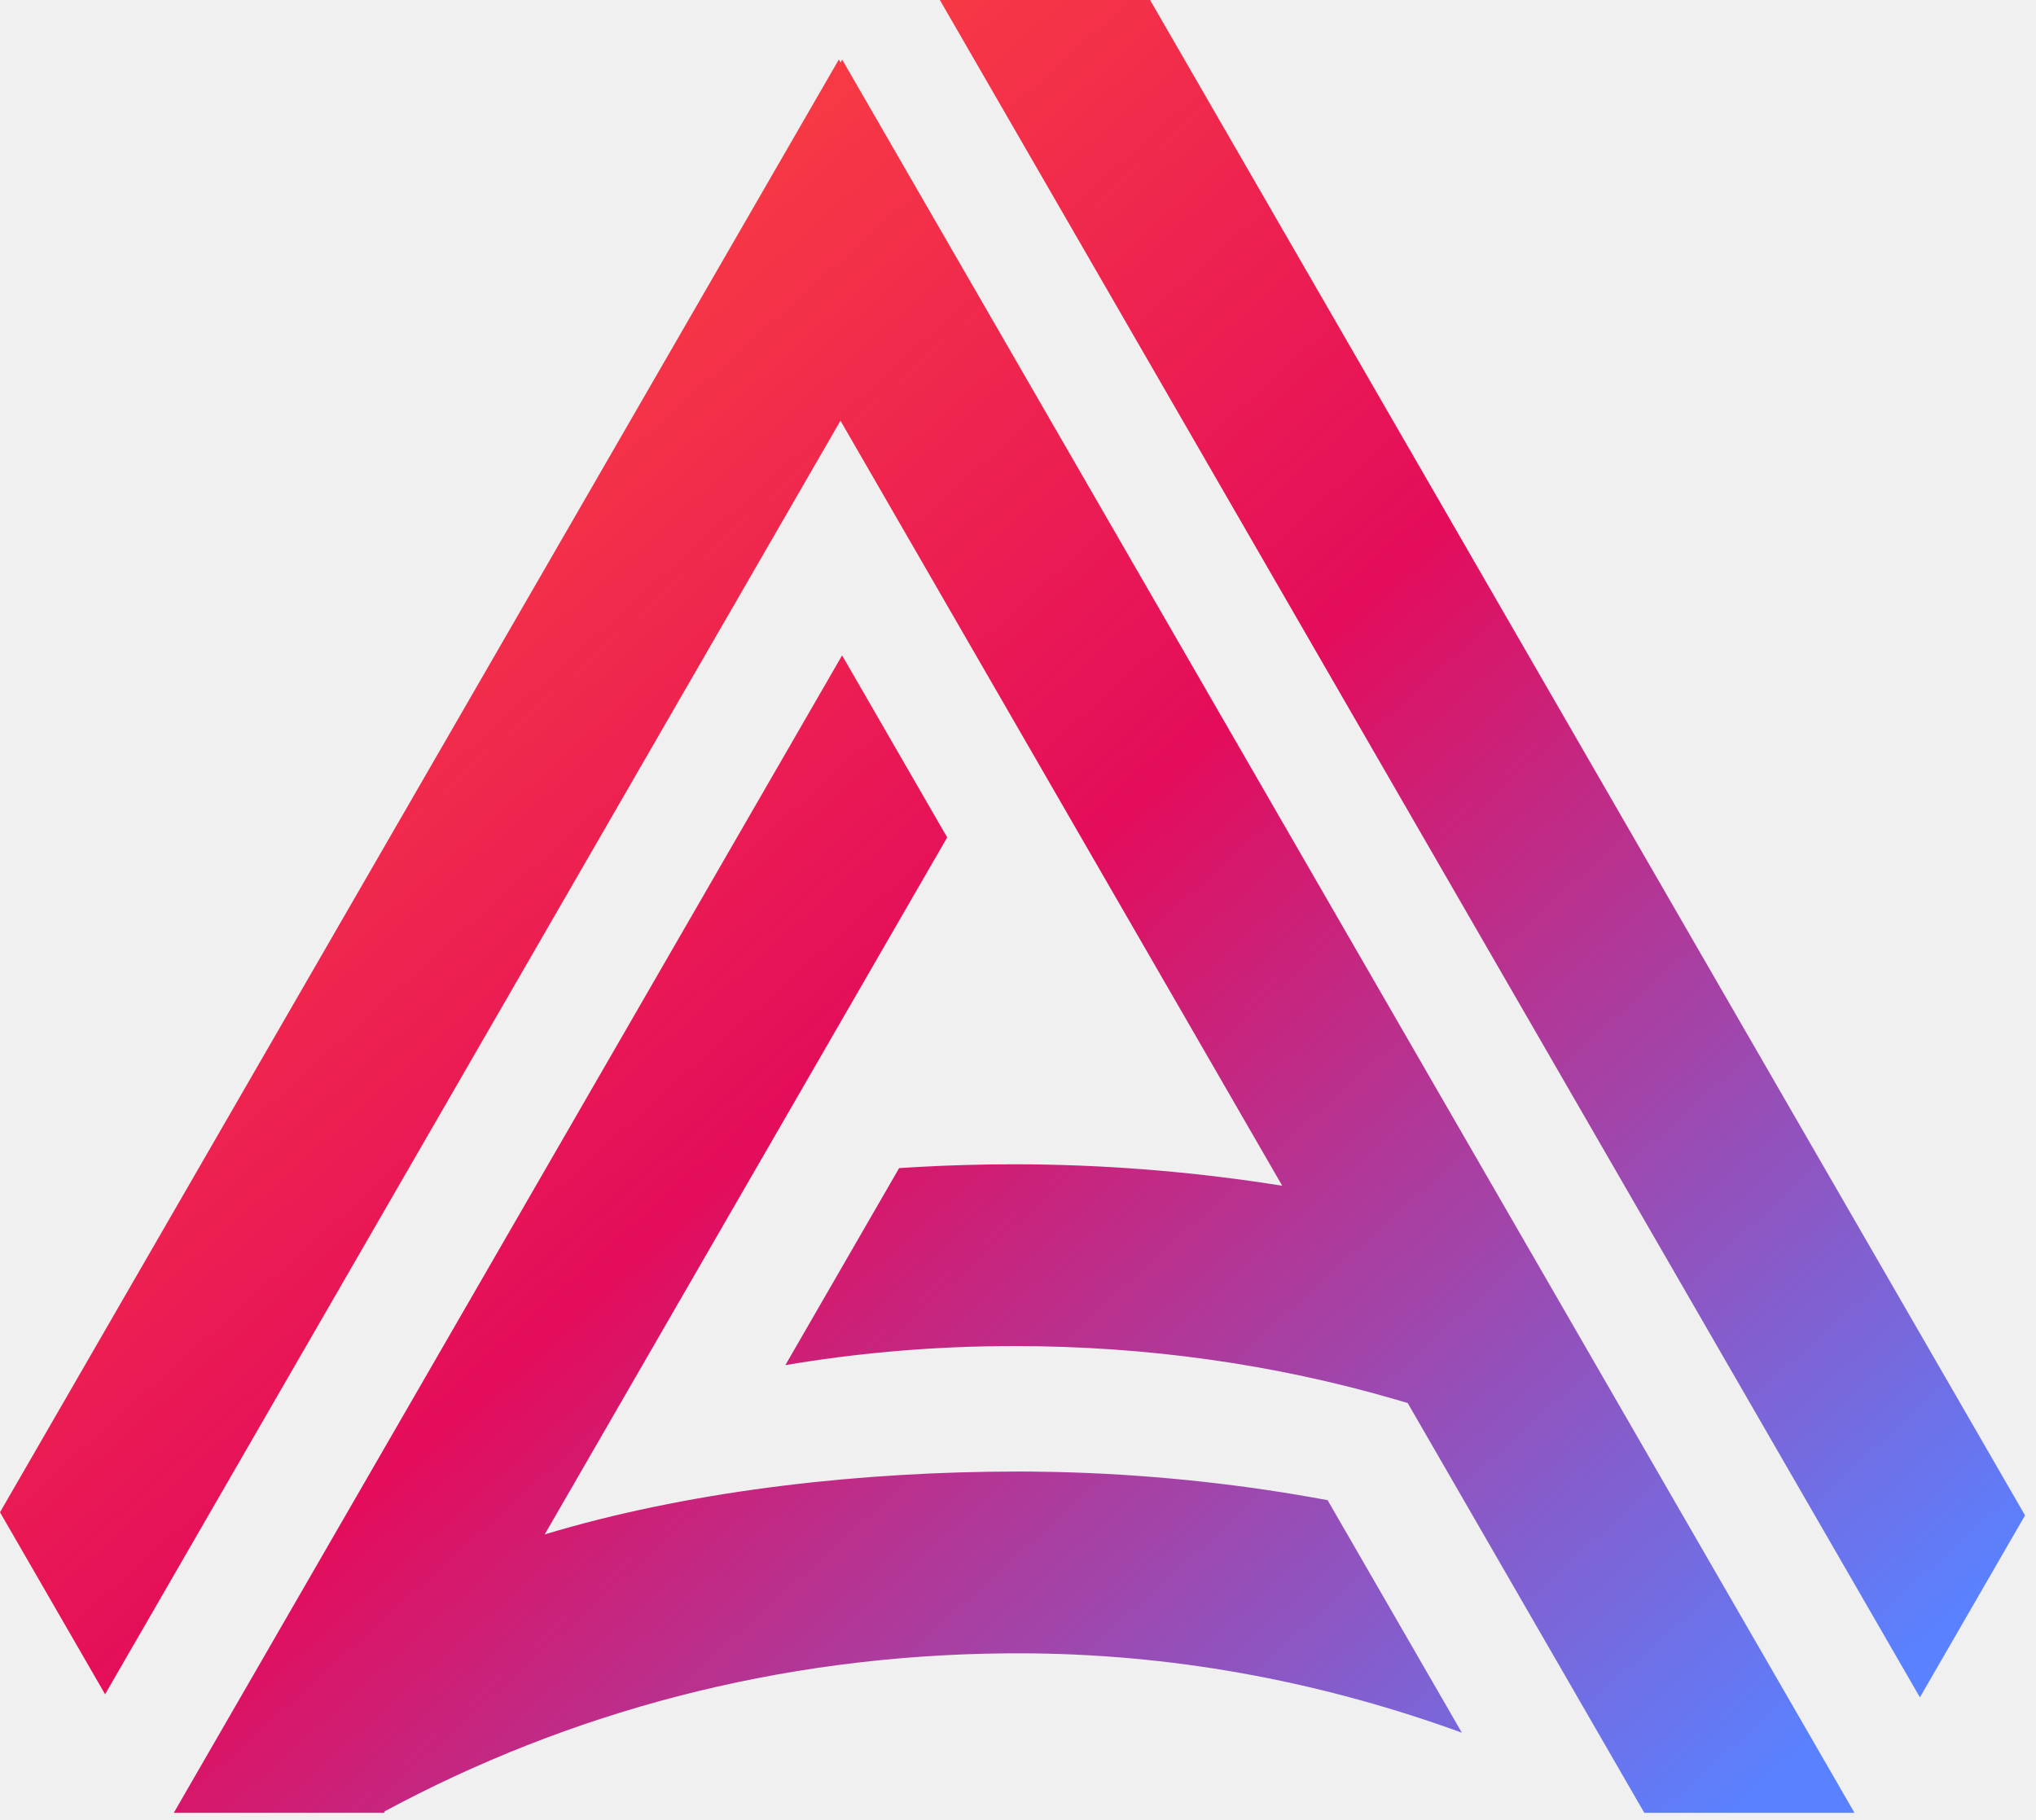
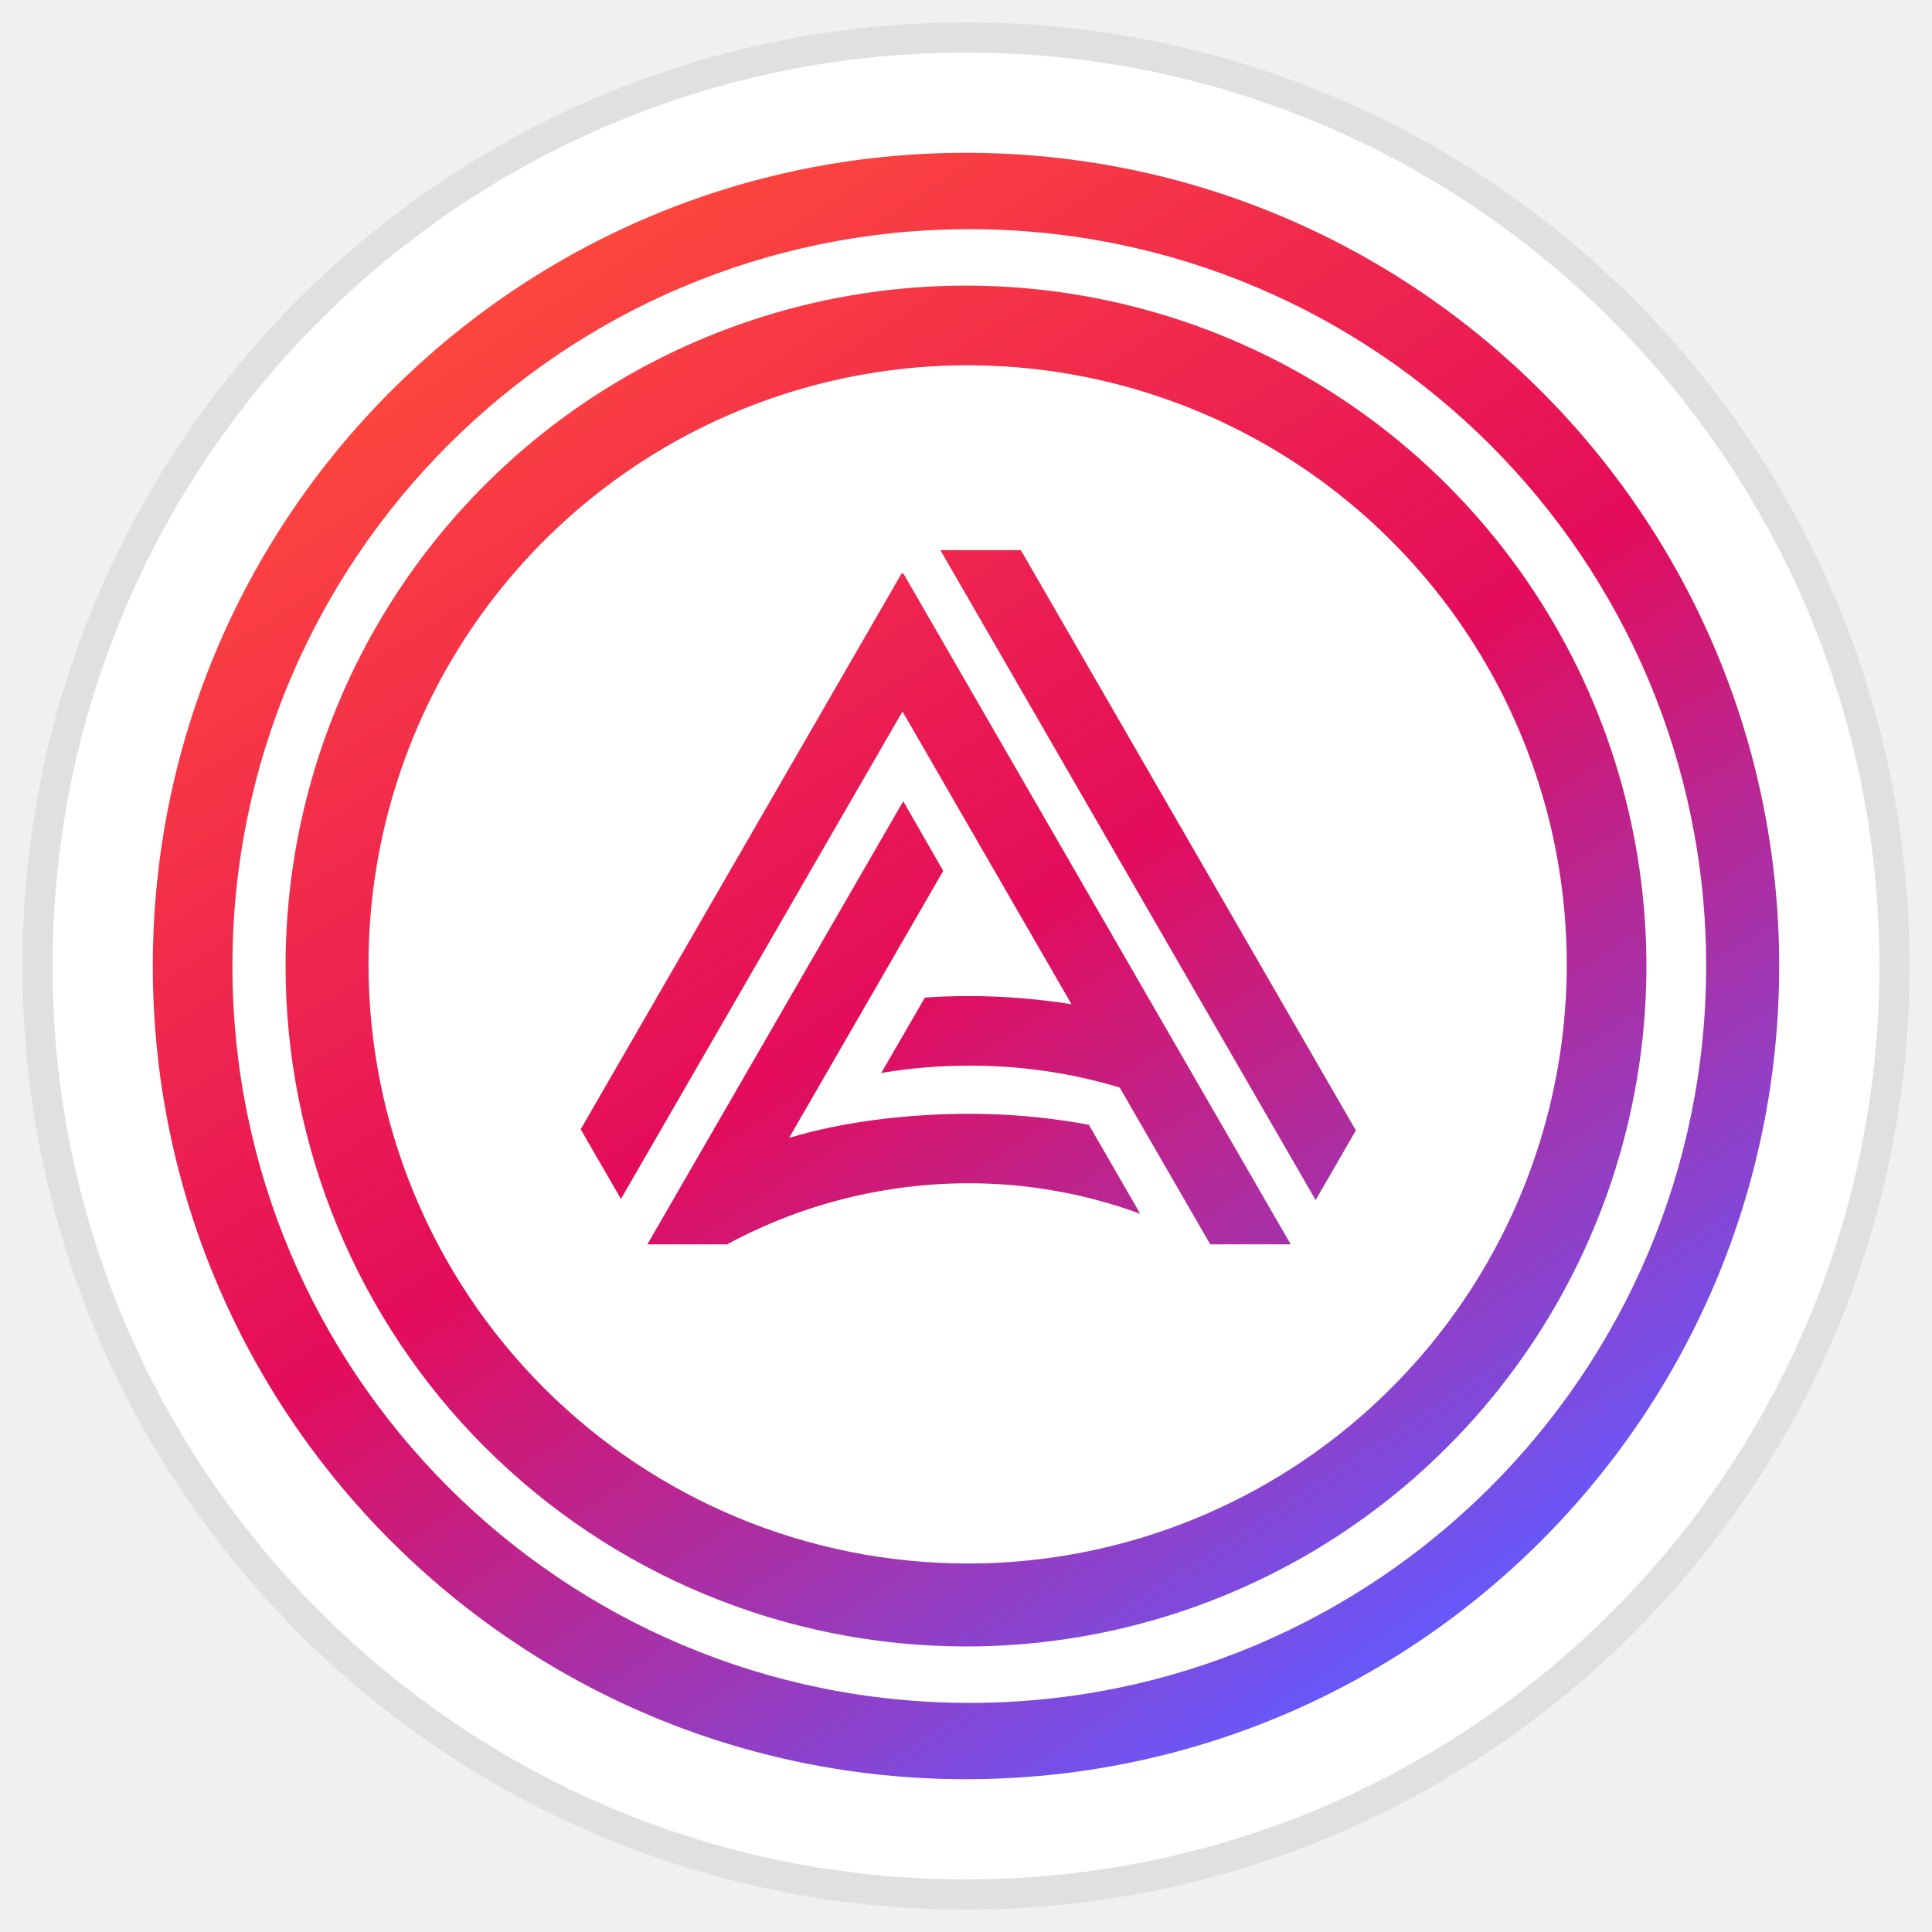
- <svg xmlns="http://www.w3.org/2000/svg" width="141px" height="126px" viewBox="0 0 141 126" version="1.1">
+ <svg xmlns="http://www.w3.org/2000/svg" width="128" height="128" viewBox="0 0 128 128" fill="none">
+   <path d="M64 125.516C97.974 125.516 125.516 97.974 125.516 64C125.516 30.026 97.974 2.484 64 2.484C30.026 2.484 2.484 30.026 2.484 64C2.484 97.974 30.026 125.516 64 125.516Z" fill="white" stroke="#E0E0E0" stroke-width="2" />
+   <path fill-rule="evenodd" clip-rule="evenodd" d="M63.999 117.877C93.754 117.877 117.876 93.757 117.876 64C117.876 34.243 93.754 10.124 63.999 10.124C34.245 10.124 10.123 34.251 10.123 64C10.123 93.75 34.242 117.877 63.999 117.877ZM64.219 112.823C91.182 112.823 113.037 90.965 113.037 64.003C113.037 37.041 91.182 15.183 64.219 15.183C37.257 15.183 15.399 37.03 15.399 64C15.399 90.97 37.257 112.82 64.219 112.82V112.823ZM63.999 109.083C72.916 109.083 81.632 106.439 89.045 101.486C96.458 96.532 102.236 89.492 105.648 81.254C109.061 73.017 109.953 63.953 108.214 55.208C106.474 46.463 102.181 38.431 95.876 32.126C89.572 25.822 81.539 21.528 72.794 19.789C64.049 18.049 54.986 18.942 46.748 22.354C38.511 25.766 31.47 31.544 26.517 38.958C21.563 46.371 18.919 55.087 18.919 64.003C18.92 75.958 23.67 87.424 32.124 95.878C40.578 104.331 52.044 109.081 63.999 109.081V109.083ZM64.108 103.587C71.959 103.587 79.633 101.259 86.16 96.898C92.688 92.536 97.775 86.337 100.78 79.085C103.784 71.832 104.57 63.851 103.039 56.151C101.507 48.452 97.727 41.379 92.176 35.828C86.625 30.276 79.553 26.496 71.853 24.964C64.154 23.432 56.173 24.218 48.92 27.222C41.667 30.226 35.468 35.313 31.106 41.84C26.744 48.367 24.416 56.041 24.415 63.892C24.415 74.419 28.597 84.515 36.041 91.959C43.485 99.403 53.581 103.585 64.108 103.585V103.587ZM64.197 70.603C62.249 70.601 60.305 70.763 58.385 71.088L61.278 66.09C62.254 66.024 63.229 65.992 64.197 65.992C66.472 65.993 68.745 66.174 70.992 66.535L59.792 47.138L41.139 79.435L38.472 74.818L59.749 37.965L59.792 38.041L59.835 37.968L85.514 82.442H80.182L74.18 72.049C70.942 71.078 67.578 70.59 64.197 70.6V70.603ZM87.164 79.51L62.304 36.452H67.636L89.83 74.894L87.164 79.51ZM62.491 57.698L52.282 75.386C55.936 74.285 60.234 73.792 64.29 73.792C64.619 73.792 64.947 73.792 65.276 73.805C67.579 73.859 69.874 74.097 72.139 74.517L75.545 80.418C71.941 79.09 68.131 78.406 64.29 78.396C58.694 78.376 53.181 79.752 48.249 82.399L48.325 82.265L48.221 82.442H42.89L59.843 53.081L62.491 57.698Z" fill="url(#paint0_linear_221_109)" />
  <defs>
-     <linearGradient x1="94.388%" y1="90.079%" x2="13.98%" y2="9.921%" id="linearGradient-1">
-       <stop stop-color="#5A81FF" offset="0%" />
-       <stop stop-color="#E40C5B" offset="52.38%" />
-       <stop stop-color="#FF4C3B" offset="100%" />
+     <linearGradient id="paint0_linear_221_109" x1="95.017" y1="111.529" x2="32.014" y2="14.991" gradientUnits="userSpaceOnUse">
+       <stop offset="0.01" stop-color="#645AFF" />
+       <stop offset="0.5" stop-color="#E40C5B" />
+       <stop offset="1" stop-color="#FF4C3B" />
    </linearGradient>
  </defs>
-   <g id="首页" stroke="none" stroke-width="1" fill="none" fill-rule="evenodd">
-     <path d="M58.092,4.123 L58.211,4.331 L58.326,4.133 L128.431,125.558 L113.874,125.558 L97.489,97.177 L96.572,96.906 C88.3,94.508 79.483,93.229 70.232,93.229 L70.232,93.229 L69.069,93.236 C64.039,93.296 59.14,93.745 54.389,94.549 L54.389,94.549 L62.267,80.904 L63.598,80.823 C65.815,80.701 68.031,80.639 70.232,80.639 L70.232,80.639 L71.471,80.646 C77.256,80.709 83.119,81.215 88.799,82.126 L88.799,82.126 L58.206,29.137 L7.278,117.346 L2.4158453e-13,104.741 L58.092,4.123 Z M58.318,45.392 L65.596,57.999 L37.725,106.272 L38.665,105.995 C48.431,103.178 59.784,101.919 70.511,101.919 L70.511,101.919 L71.407,101.922 C72.005,101.927 72.604,101.936 73.203,101.951 L73.203,101.951 L74.462,101.988 C80.341,102.191 86.256,102.841 91.941,103.902 L91.941,103.902 L101.239,120.007 L100.371,119.696 C91.095,116.423 81.087,114.509 70.511,114.509 L70.511,114.509 L69.632,114.513 C53.843,114.655 39.333,118.624 26.667,125.439 L26.667,125.439 L26.87,125.076 L26.59,125.558 L12.035,125.558 L58.318,45.392 Z M79.646,6.53699317e-13 L140.24,104.953 L140.24,104.956 L132.961,117.56 L65.088,6.53699317e-13 L79.646,6.53699317e-13 Z" id="Combined-Shape" fill="url(#linearGradient-1)" />
-   </g>
</svg>
